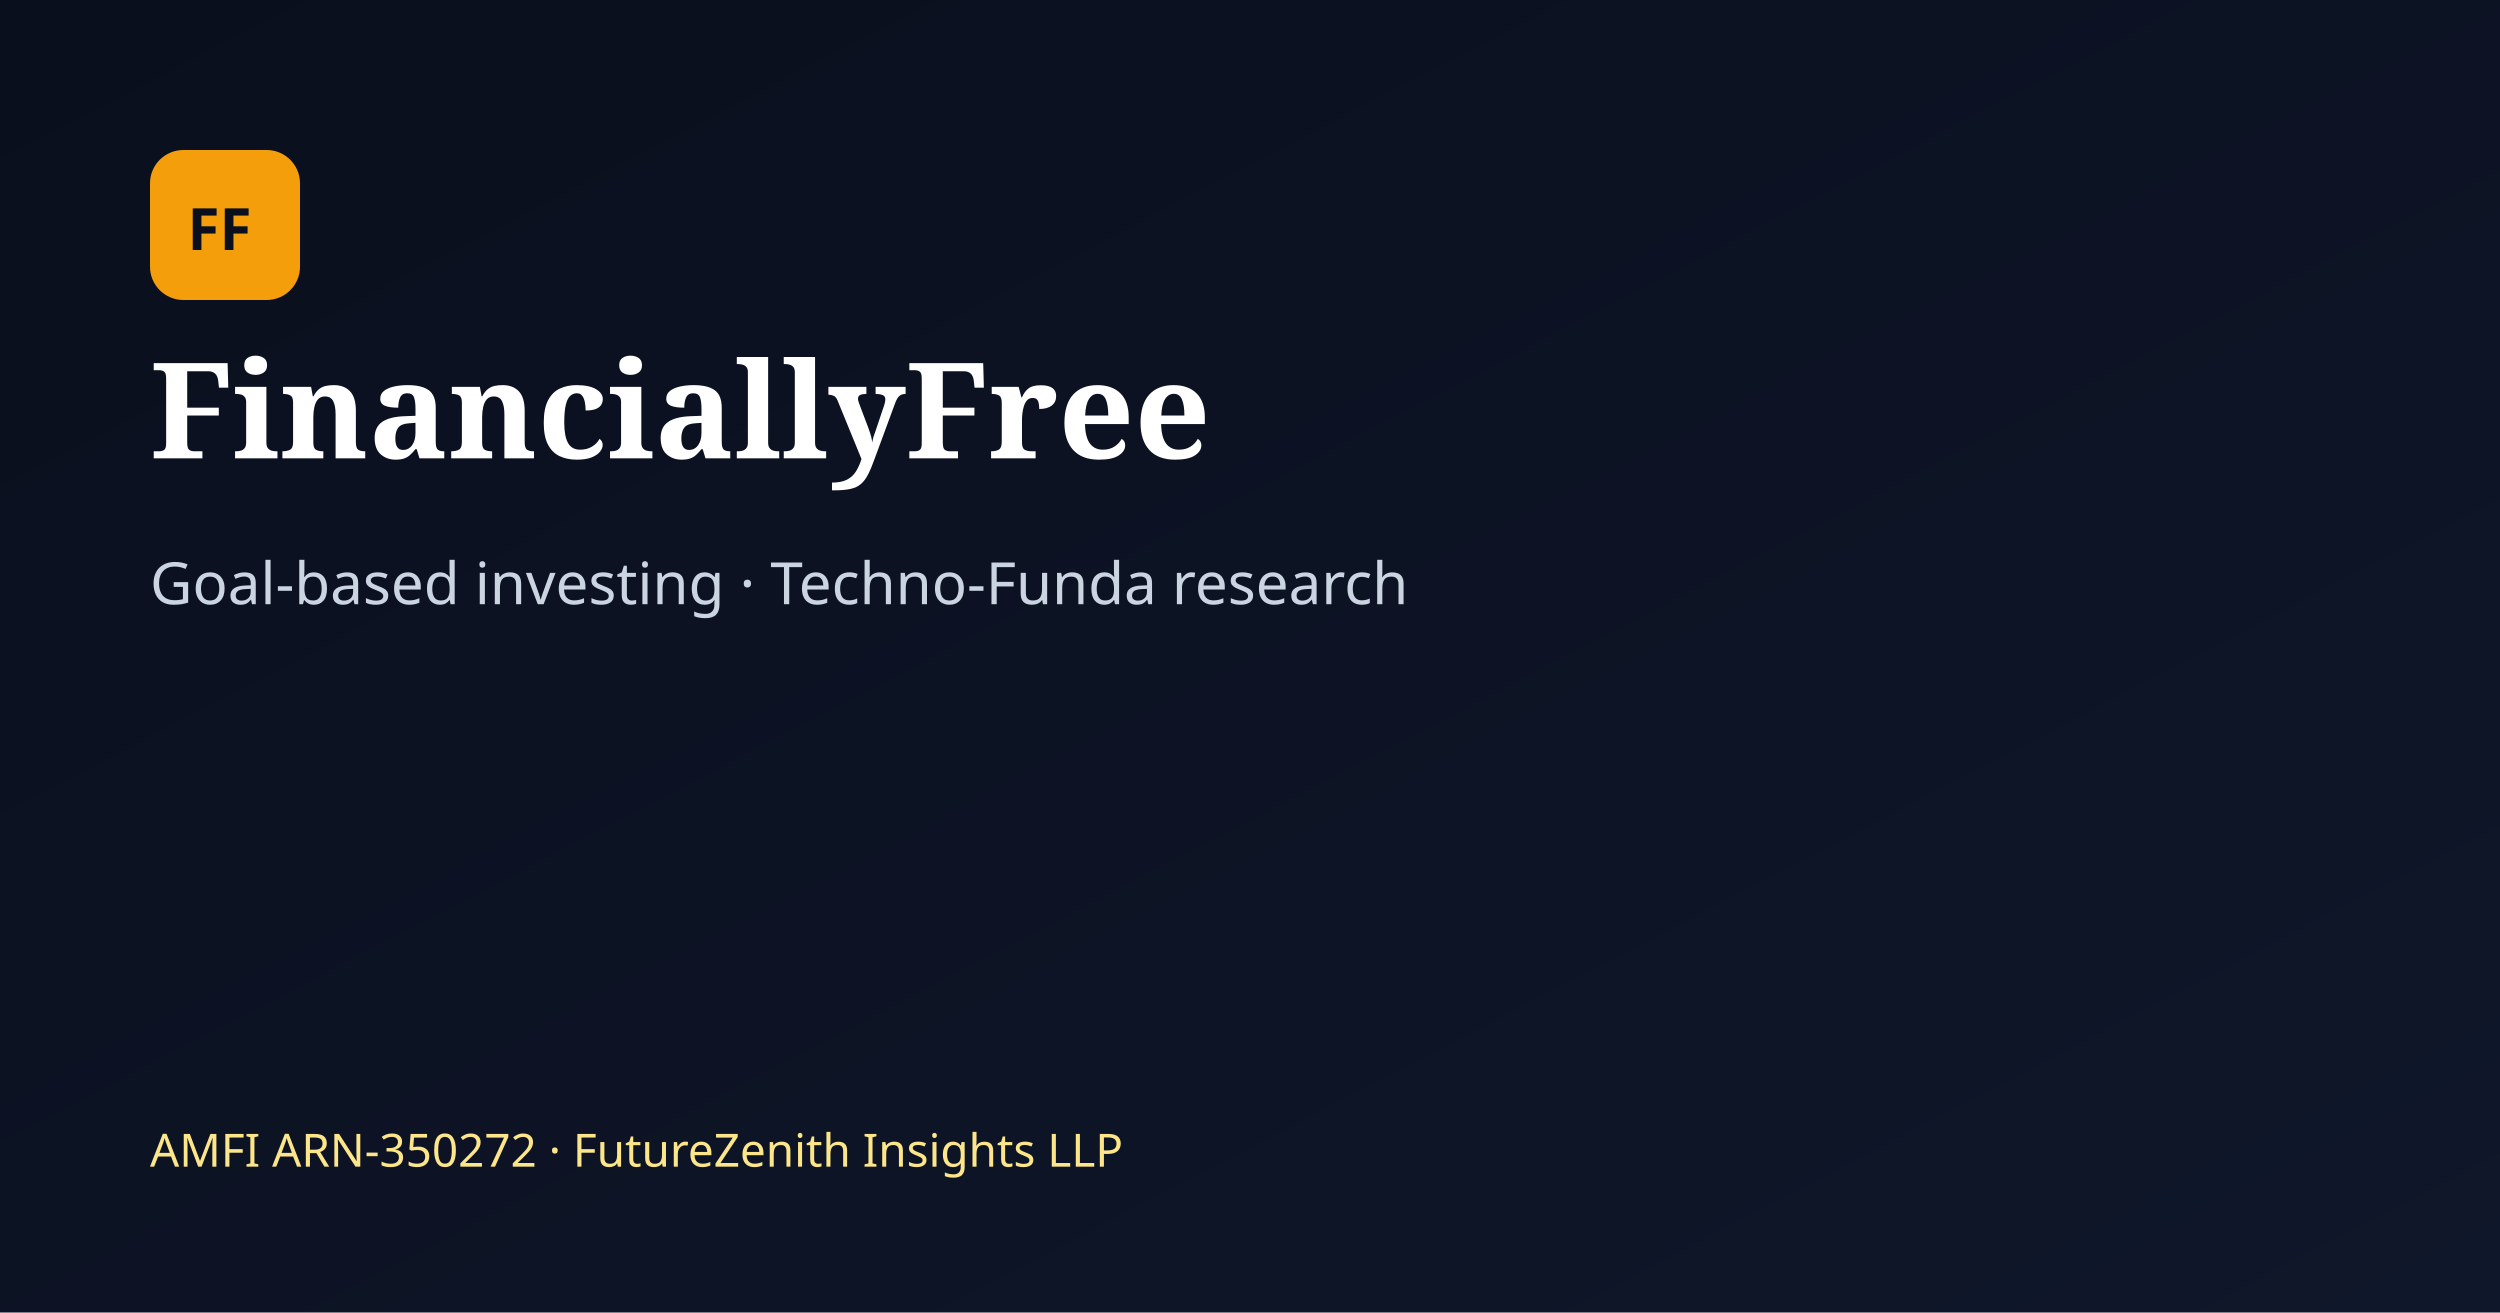
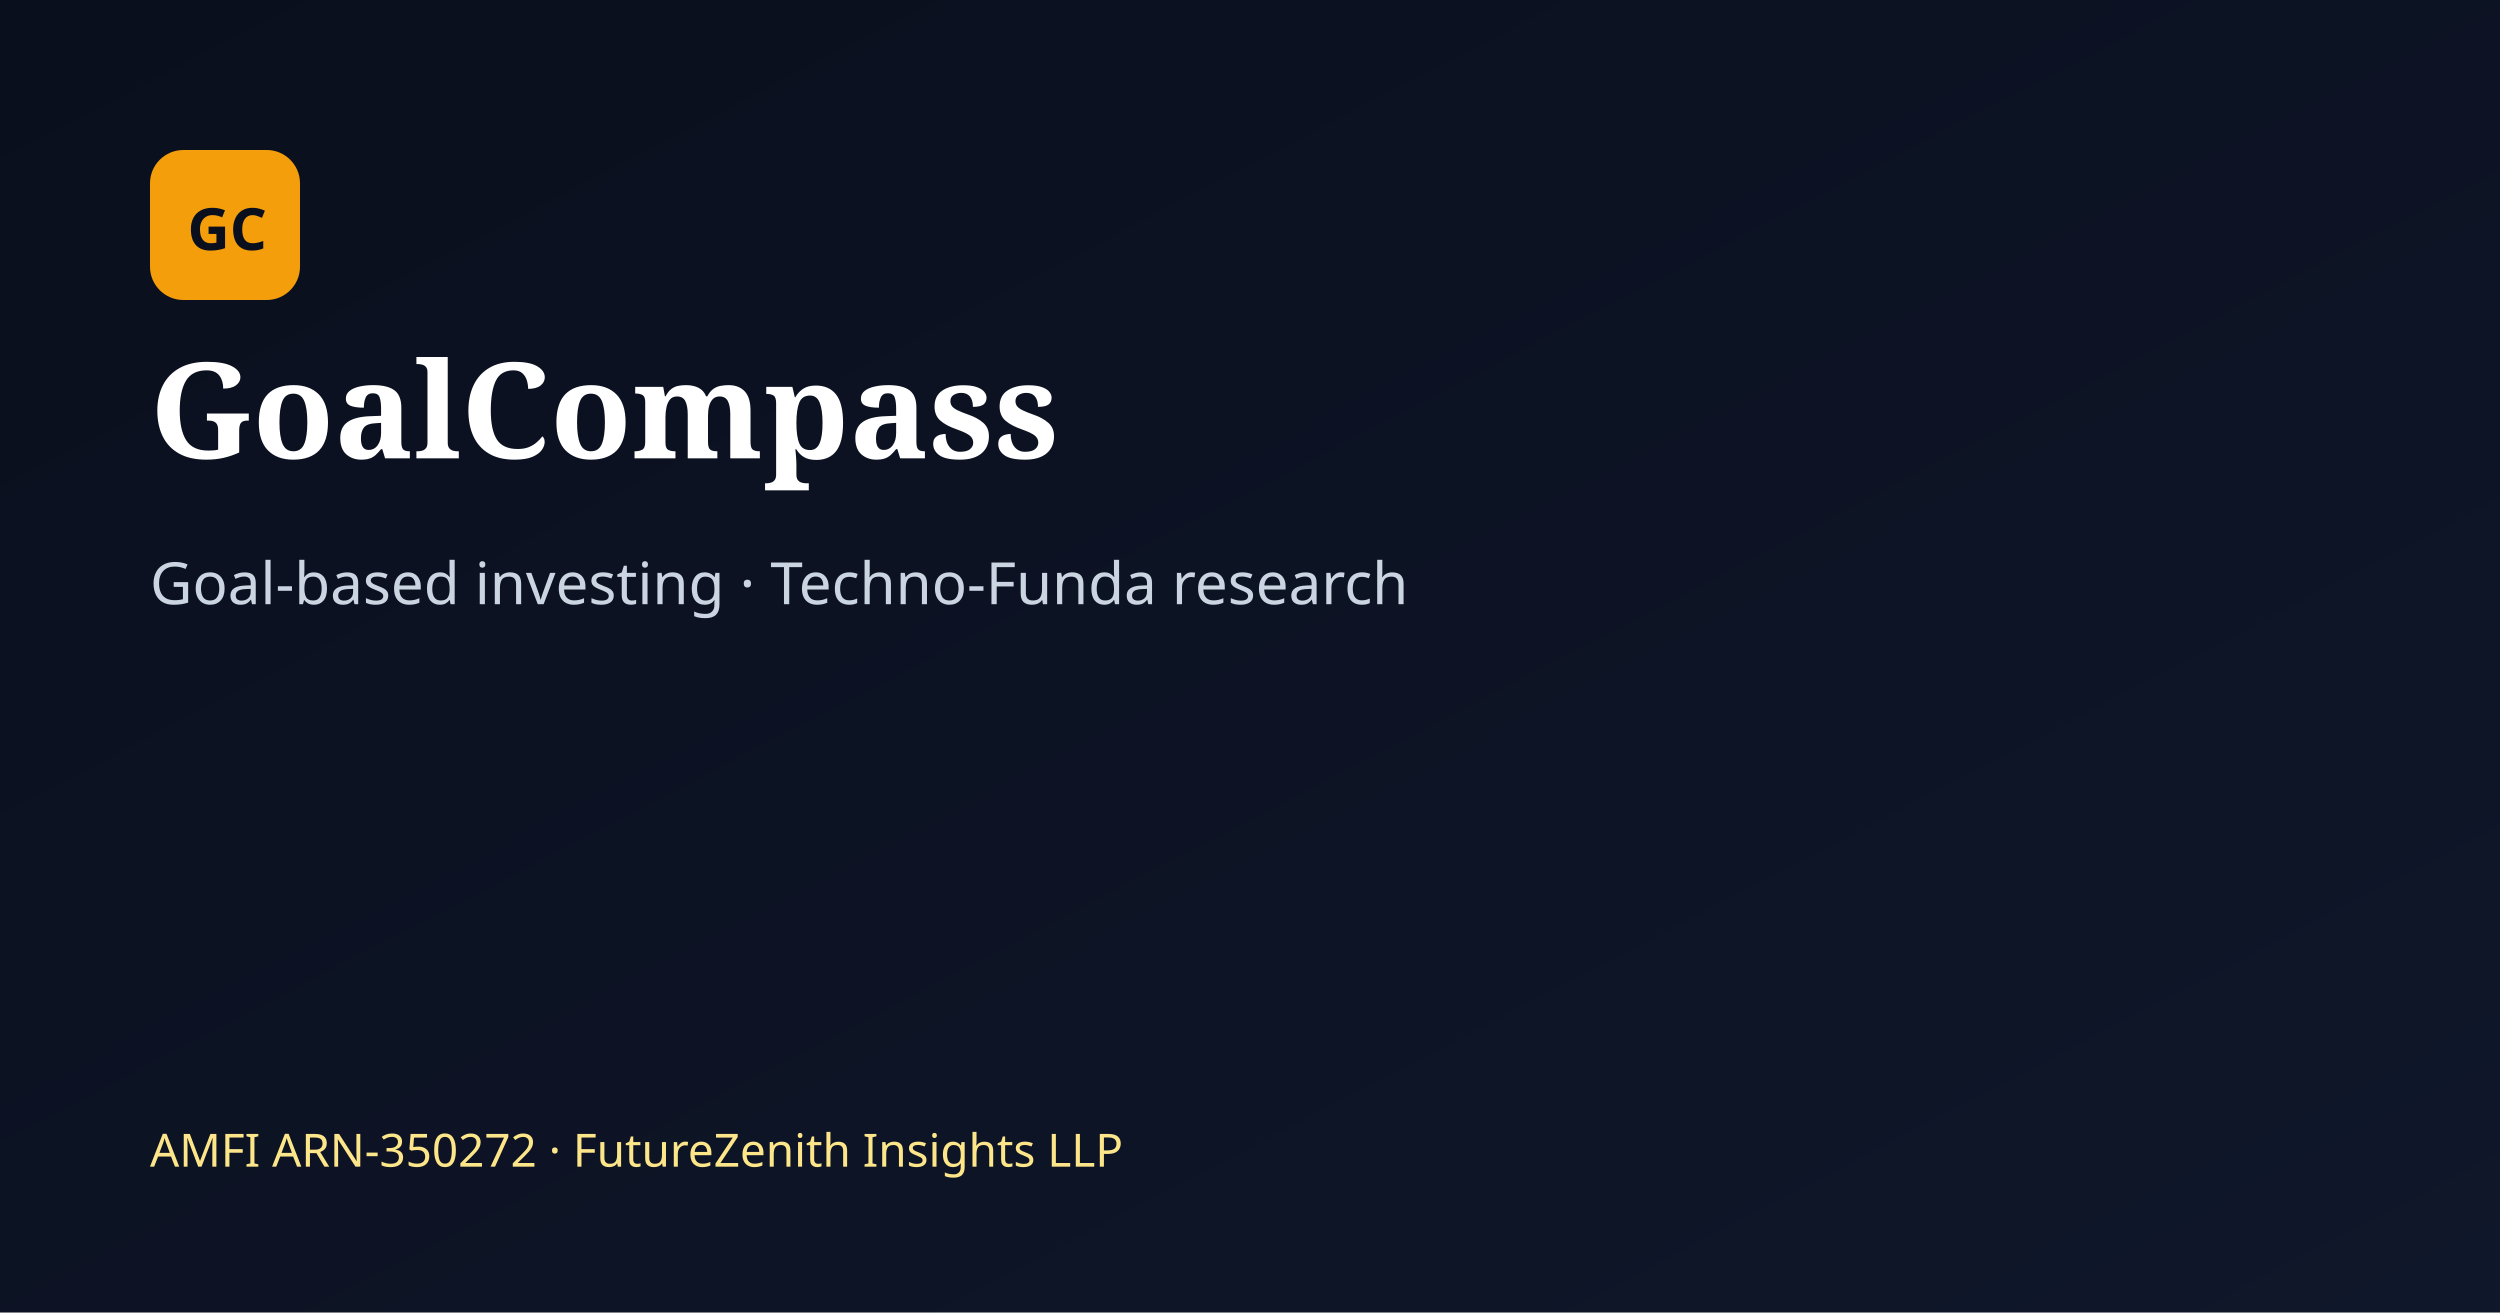
<svg xmlns="http://www.w3.org/2000/svg" width="1200" height="630" viewBox="0 0 1200 630">
  <defs>
    <linearGradient id="g" x1="0" y1="0" x2="1" y2="1">
      <stop offset="0%" stop-color="#0A0F1D" />
      <stop offset="100%" stop-color="#0F172A" />
    </linearGradient>
  </defs>
  <rect width="1200" height="630" fill="url(#g)" />
  <rect x="72" y="72" width="72" height="72" rx="16" fill="#F59E0B" />
-   <text x="90" y="120" font-family="system-ui,sans-serif" font-size="28" font-weight="800" fill="#0A0F1D">FF</text>
-   <text x="72" y="220" font-family="Georgia,serif" font-size="64" font-weight="700" fill="#FFFFFF">FinanciallyFree</text>
+   <text x="90" y="120" font-family="system-ui,sans-serif" font-size="28" font-weight="800" fill="#0A0F1D">GC</text>
+   <text x="72" y="220" font-family="Georgia,serif" font-size="64" font-weight="700" fill="#FFFFFF">GoalCompass</text>
  <text x="72" y="290" font-family="system-ui,sans-serif" font-size="28" fill="#CBD5E1">Goal-based investing · Techno-Funda research</text>
  <text x="72" y="560" font-family="system-ui,sans-serif" font-size="22" fill="#FDE68A">AMFI ARN-350272 · FutureZenith Insights LLP</text>
</svg>
